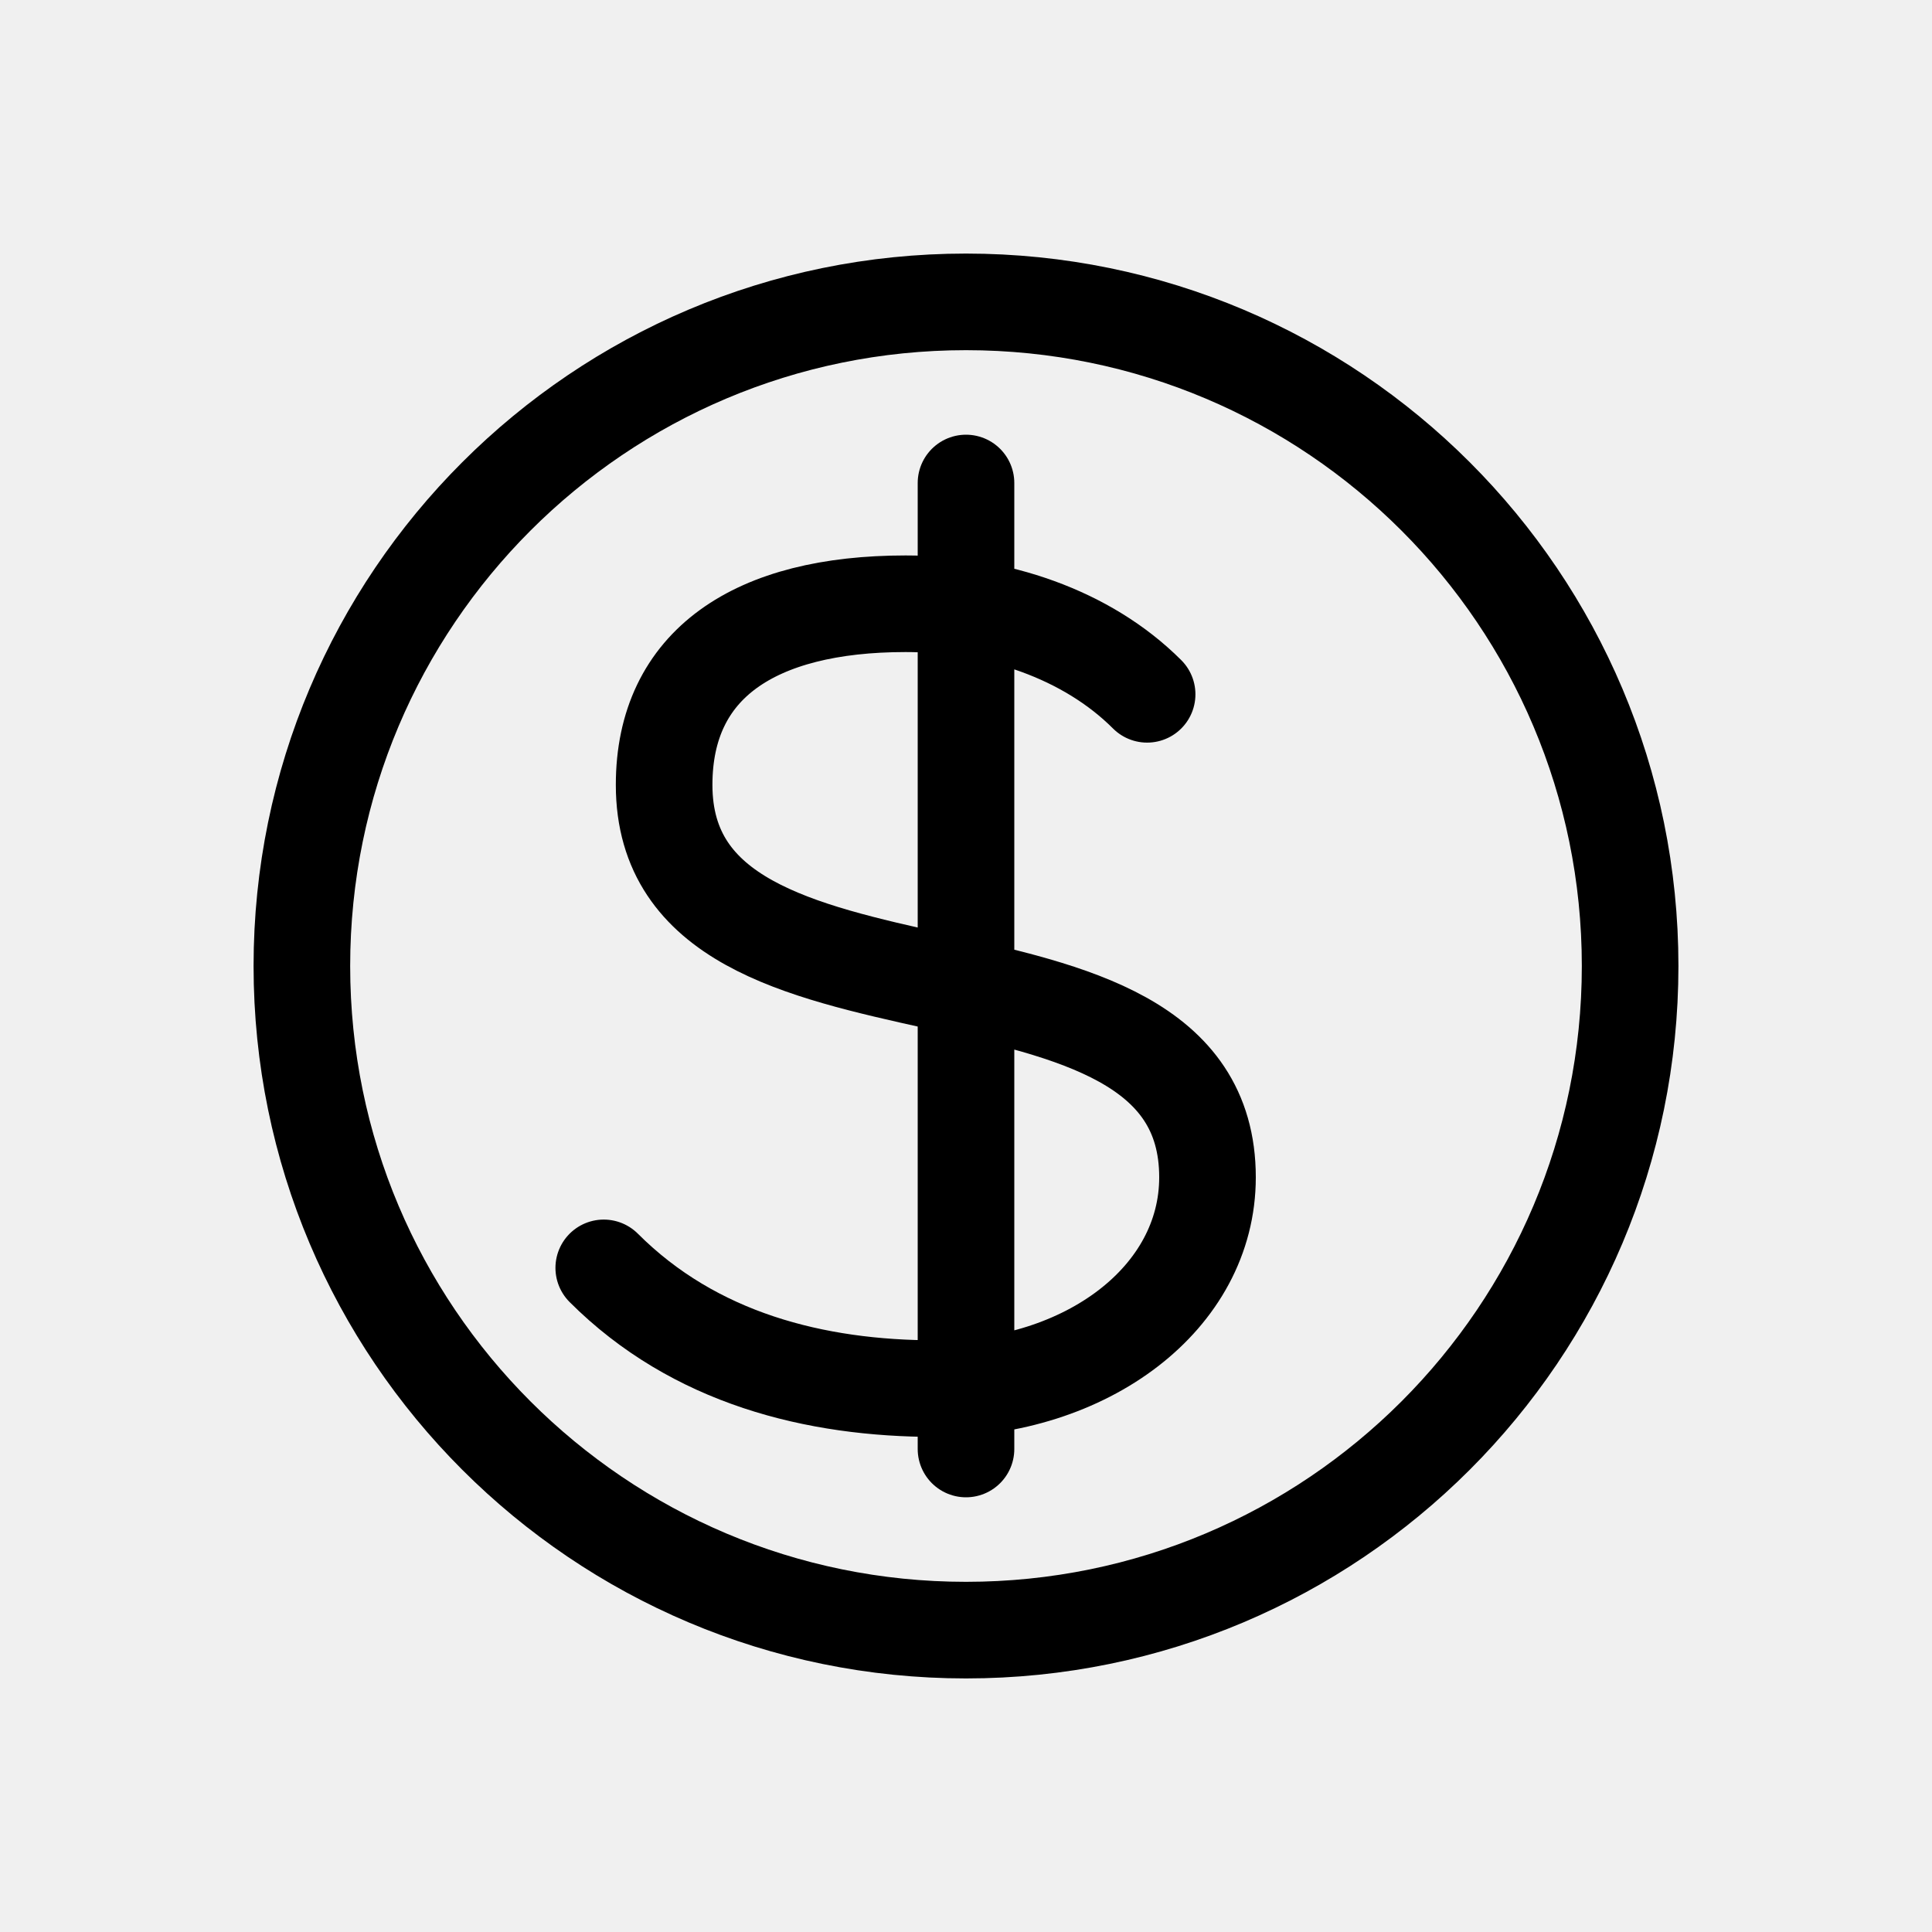
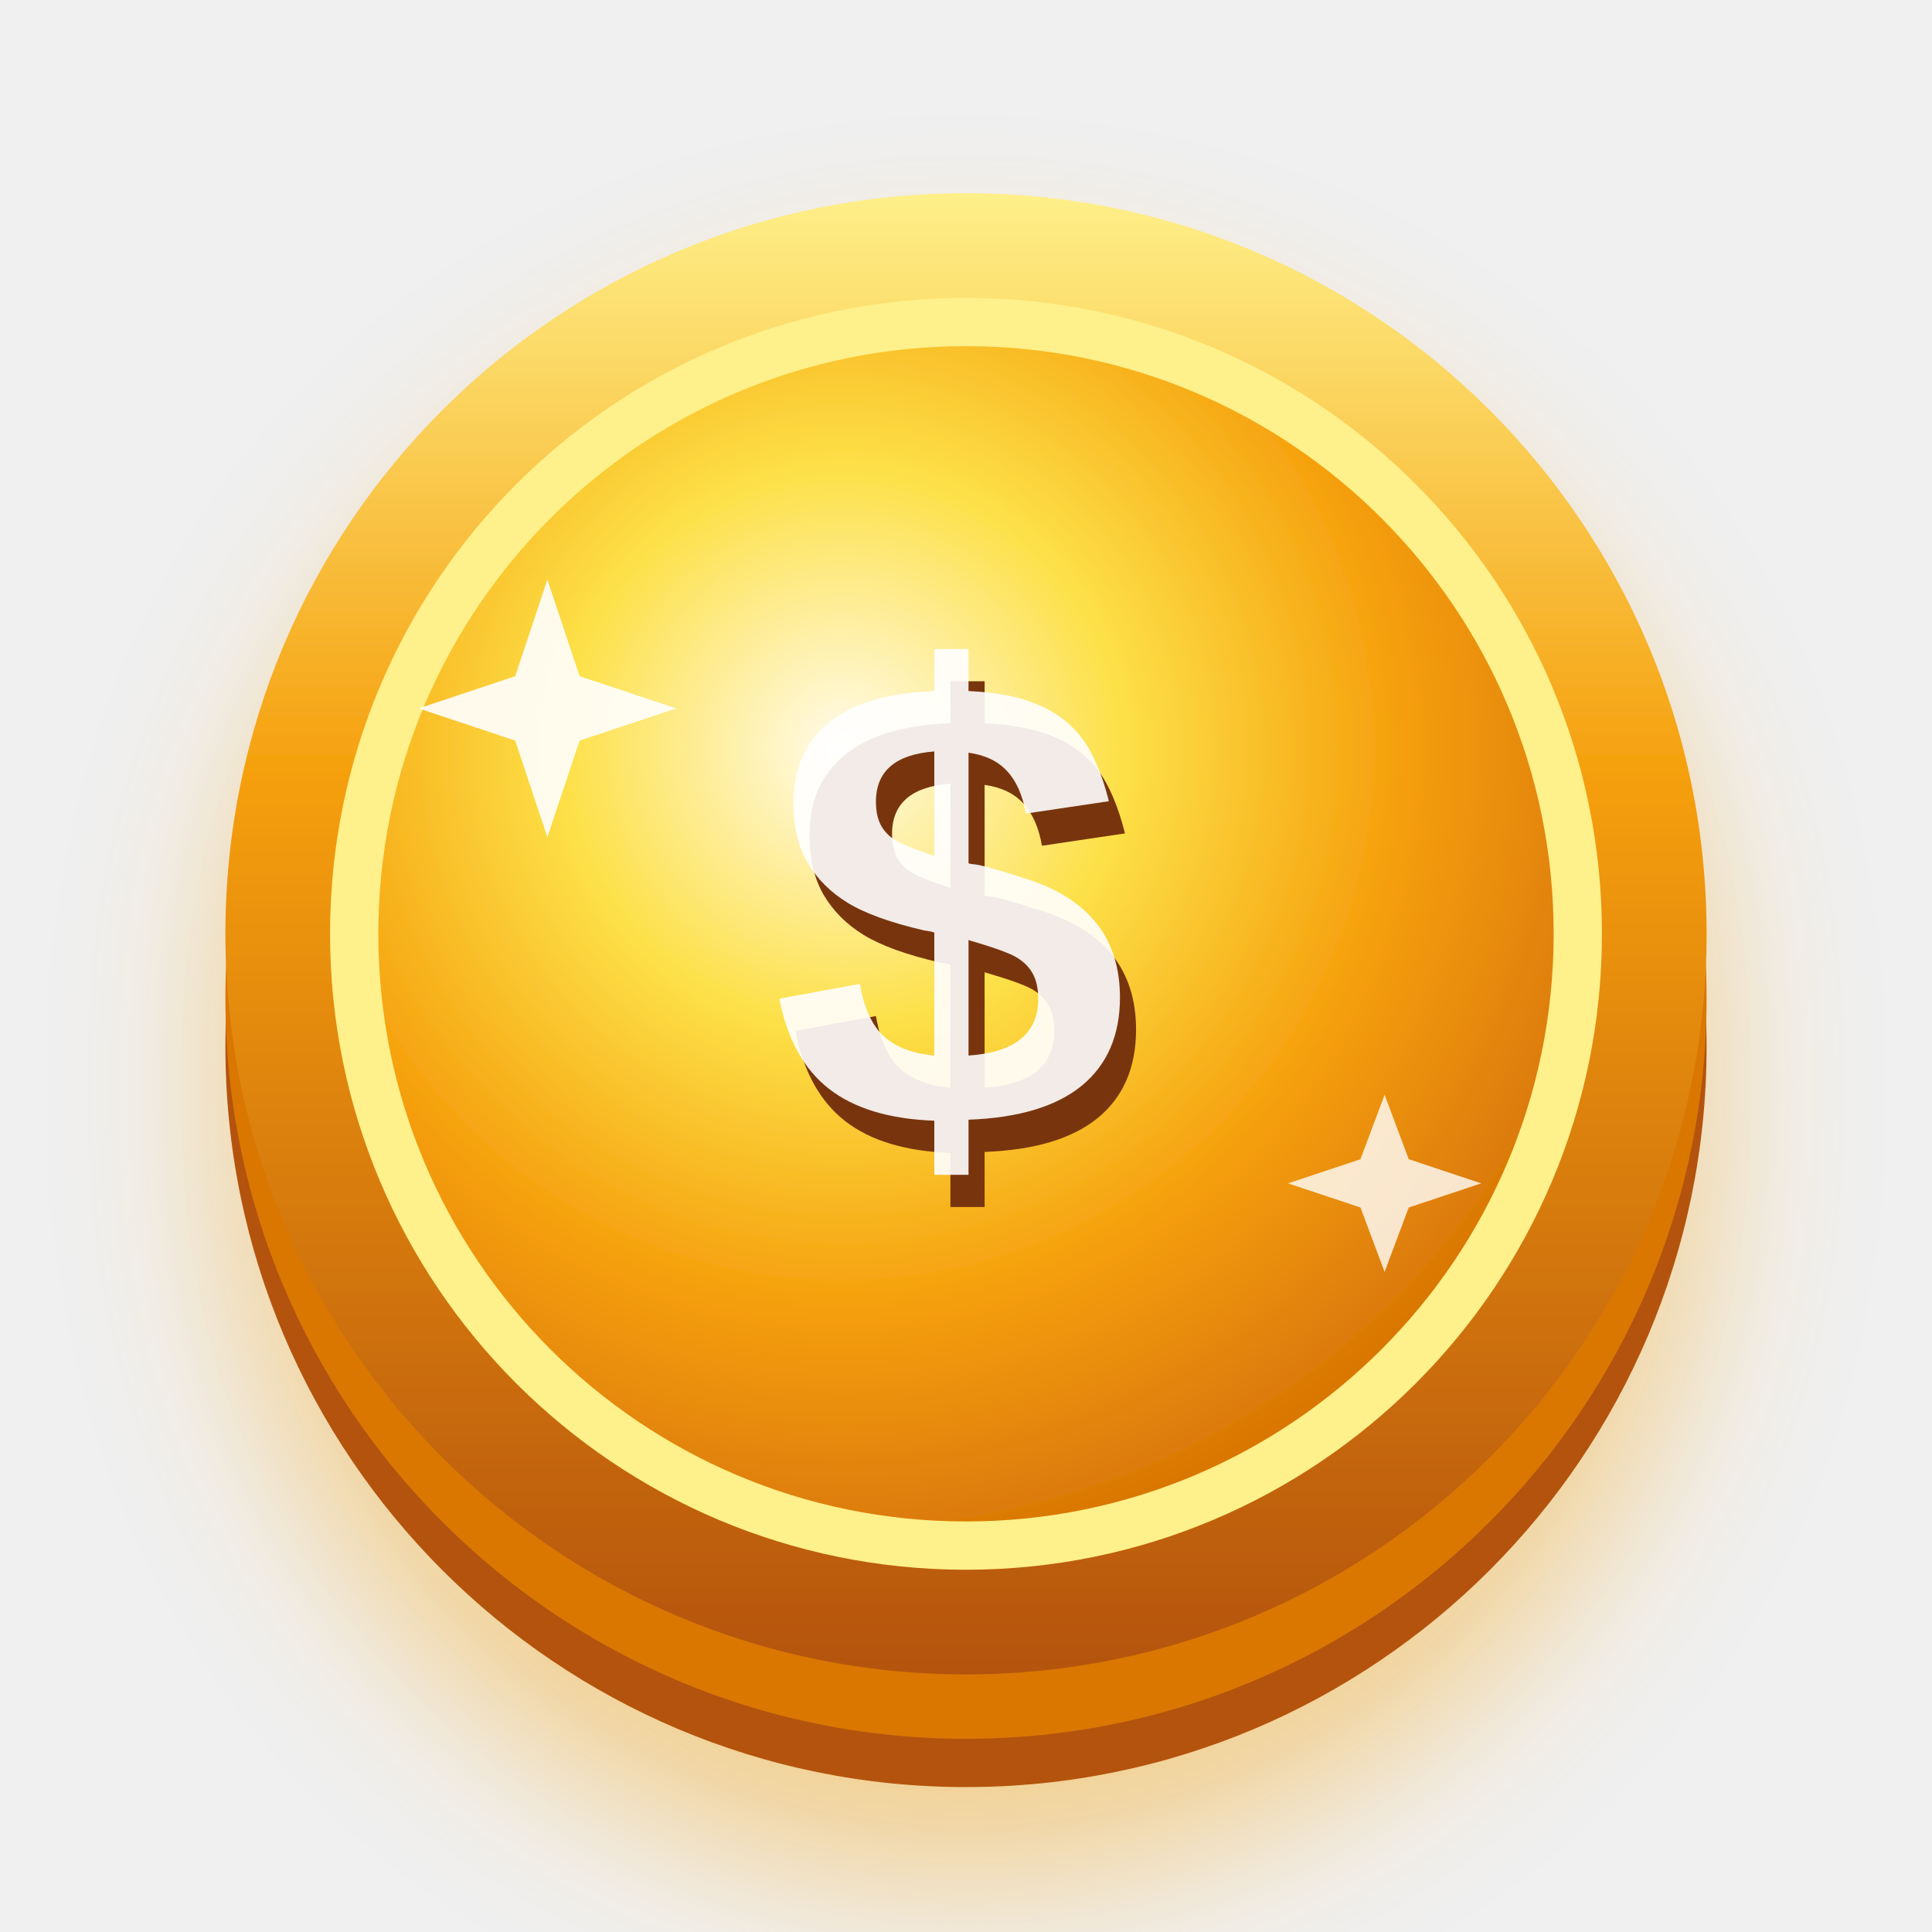
- <svg xmlns="http://www.w3.org/2000/svg" width="64" height="64" viewBox="0 0 64 64" fill="none" stroke="currentColor" stroke-width="3.2" stroke-linecap="round" stroke-linejoin="round">
-   <circle cx="32" cy="32" r="22" />
-   <path d="M38 23c-2-2-5-3-8-3-5 0-8 2-8 6 0 9 18 4 18 13 0 4-4 7-9 7-4 0-8-1-11-4M32 16v32" />
+ <svg xmlns="http://www.w3.org/2000/svg" viewBox="0 0 120 120" width="100%" height="100%">
+   <defs>
+     <filter id="coin-shadow" x="-20%" y="-20%" width="150%" height="150%">
+       <feDropShadow dx="0" dy="6" stdDeviation="5" flood-color="#f59e0b" flood-opacity="0.4" />
+     </filter>
+     <linearGradient id="coin-edge" x1="0%" y1="0%" x2="0%" y2="100%">
+       <stop offset="0%" stop-color="#fef08a" />
+       <stop offset="40%" stop-color="#f59e0b" />
+       <stop offset="100%" stop-color="#b45309" />
+     </linearGradient>
+     <radialGradient id="coin-face" cx="40%" cy="35%" r="65%">
+       <stop offset="0%" stop-color="#fffbeb" />
+       <stop offset="35%" stop-color="#fde047" />
+       <stop offset="70%" stop-color="#f59e0b" />
+       <stop offset="100%" stop-color="#d97706" />
+     </radialGradient>
+   </defs>
+   <g filter="url(#coin-shadow)">
+     <ellipse cx="60" cy="65" rx="46" ry="46" fill="#b45309" />
+     <ellipse cx="60" cy="62" rx="46" ry="46" fill="#d97706" />
+     <circle cx="60" cy="58" r="46" fill="url(#coin-edge)" />
+     <circle cx="60" cy="58" r="38" fill="url(#coin-face)" />
+     <circle cx="60" cy="58" r="38" fill="none" stroke="#fef08a" stroke-width="3" />
+     <text x="60" y="72" font-family="Arial, sans-serif" font-weight="900" font-size="40" text-anchor="middle" fill="#78350f">$</text>
+     <text x="59" y="70" font-family="Arial, sans-serif" font-weight="900" font-size="40" text-anchor="middle" fill="#ffffff" opacity="0.9">$</text>
+     <polygon points="34,36 36,42 42,44 36,46 34,52 32,46 26,44 32,42" fill="#ffffff" opacity="0.9" />
+     <polygon points="86,68 87.5,72 92,73.5 87.5,75 86,79 84.5,75 80,73.5 84.5,72" fill="#ffffff" opacity="0.8" />
+   </g>
</svg>
